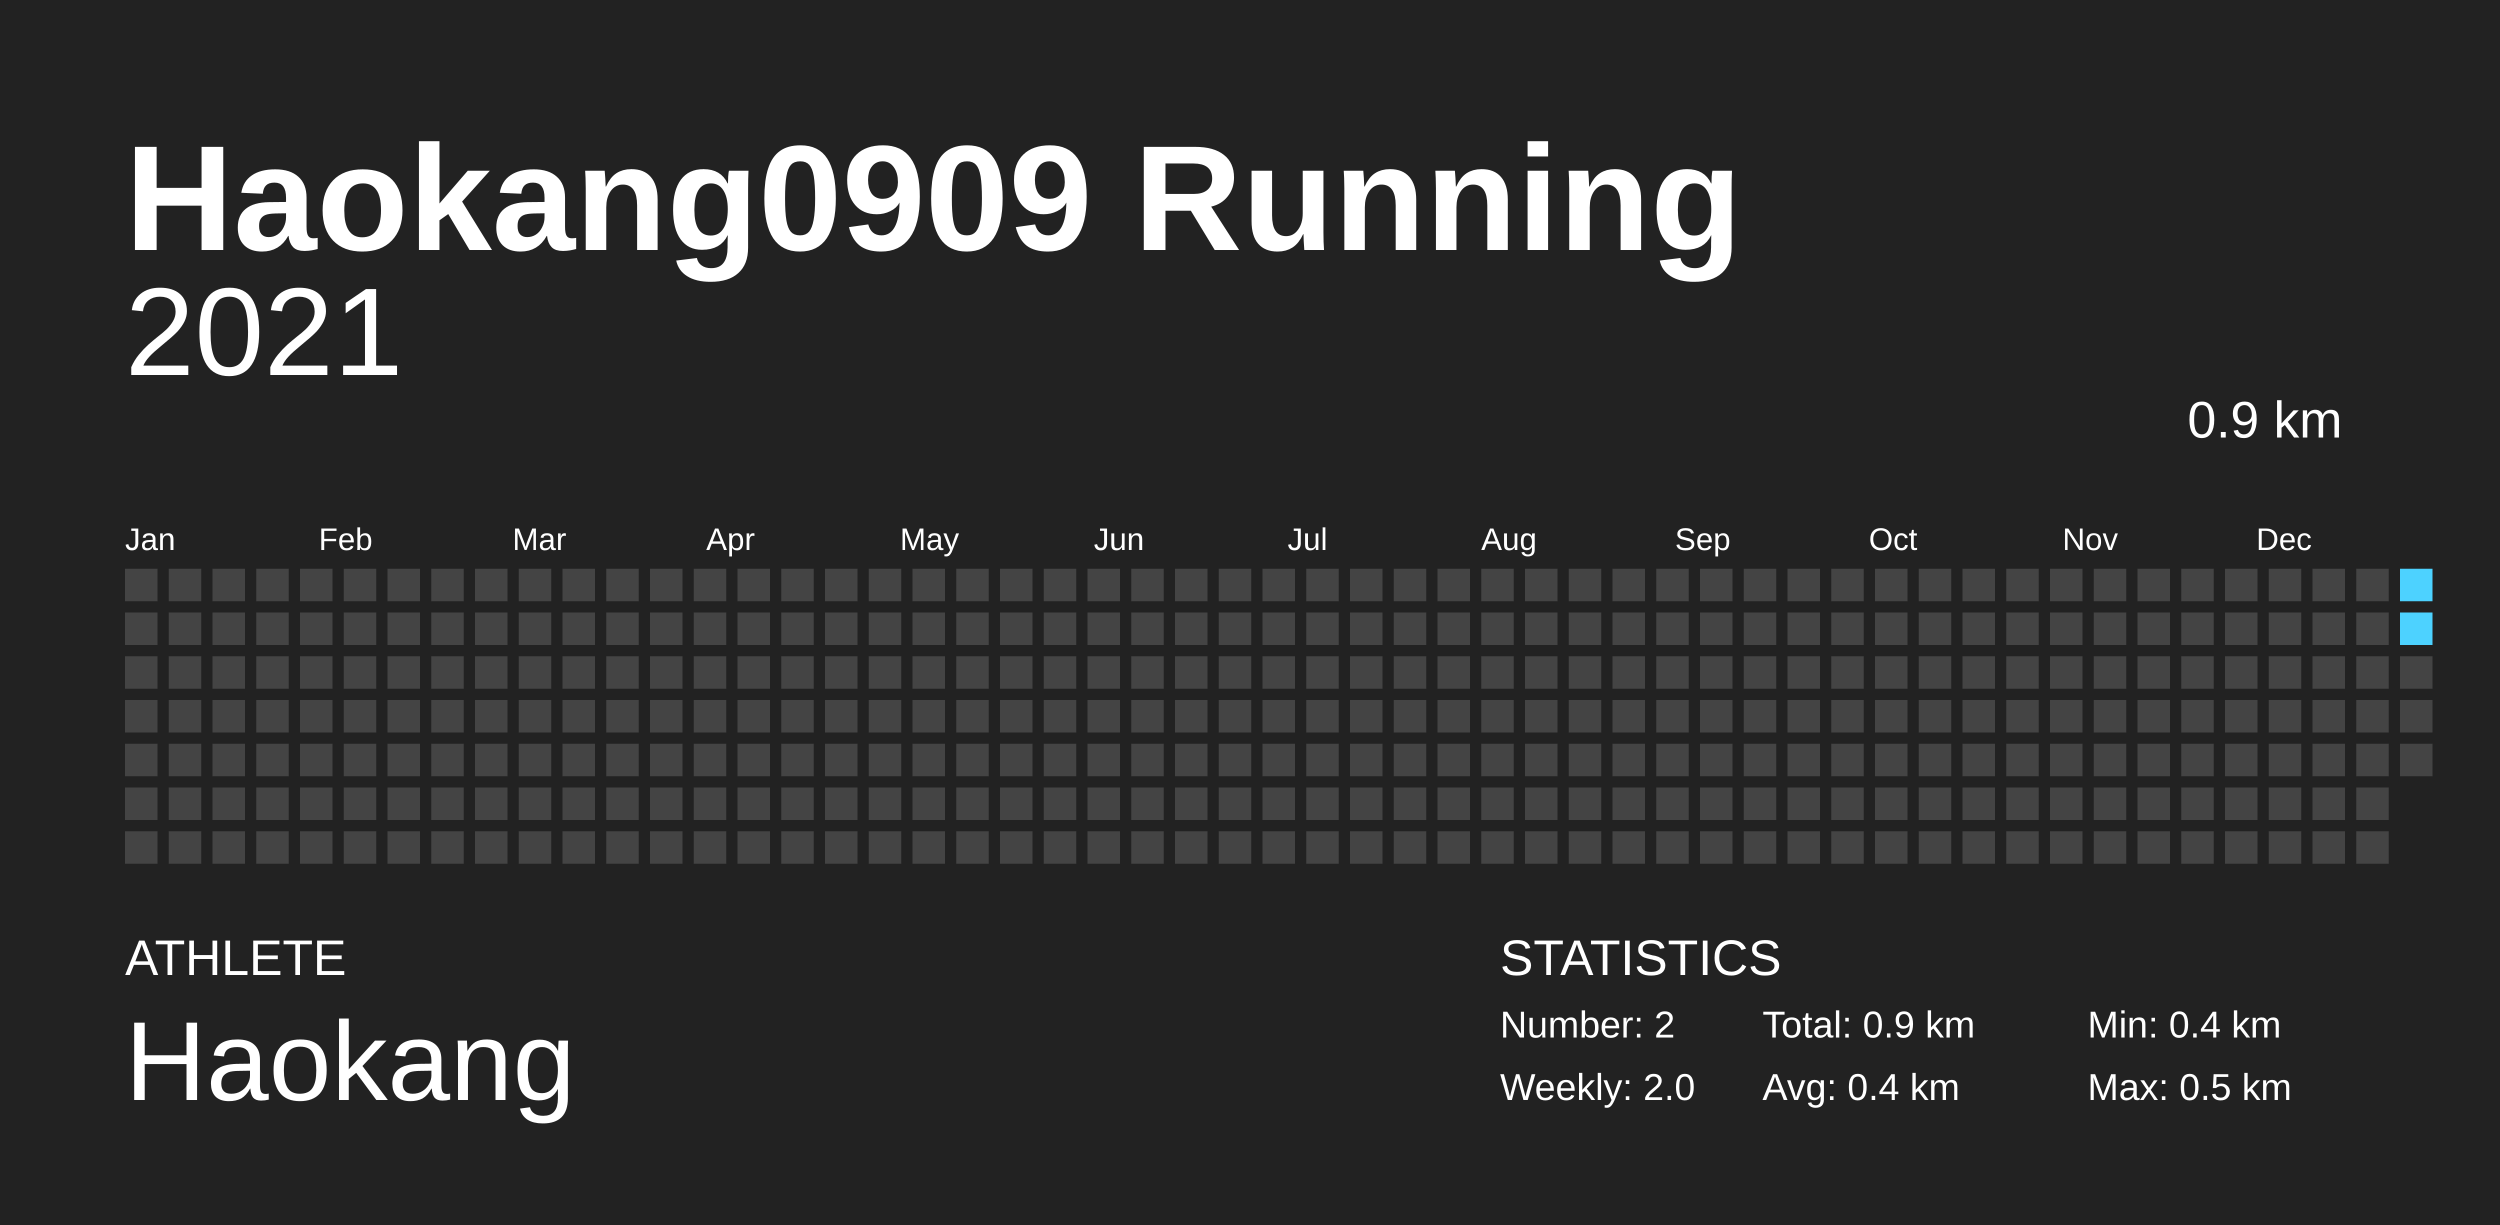
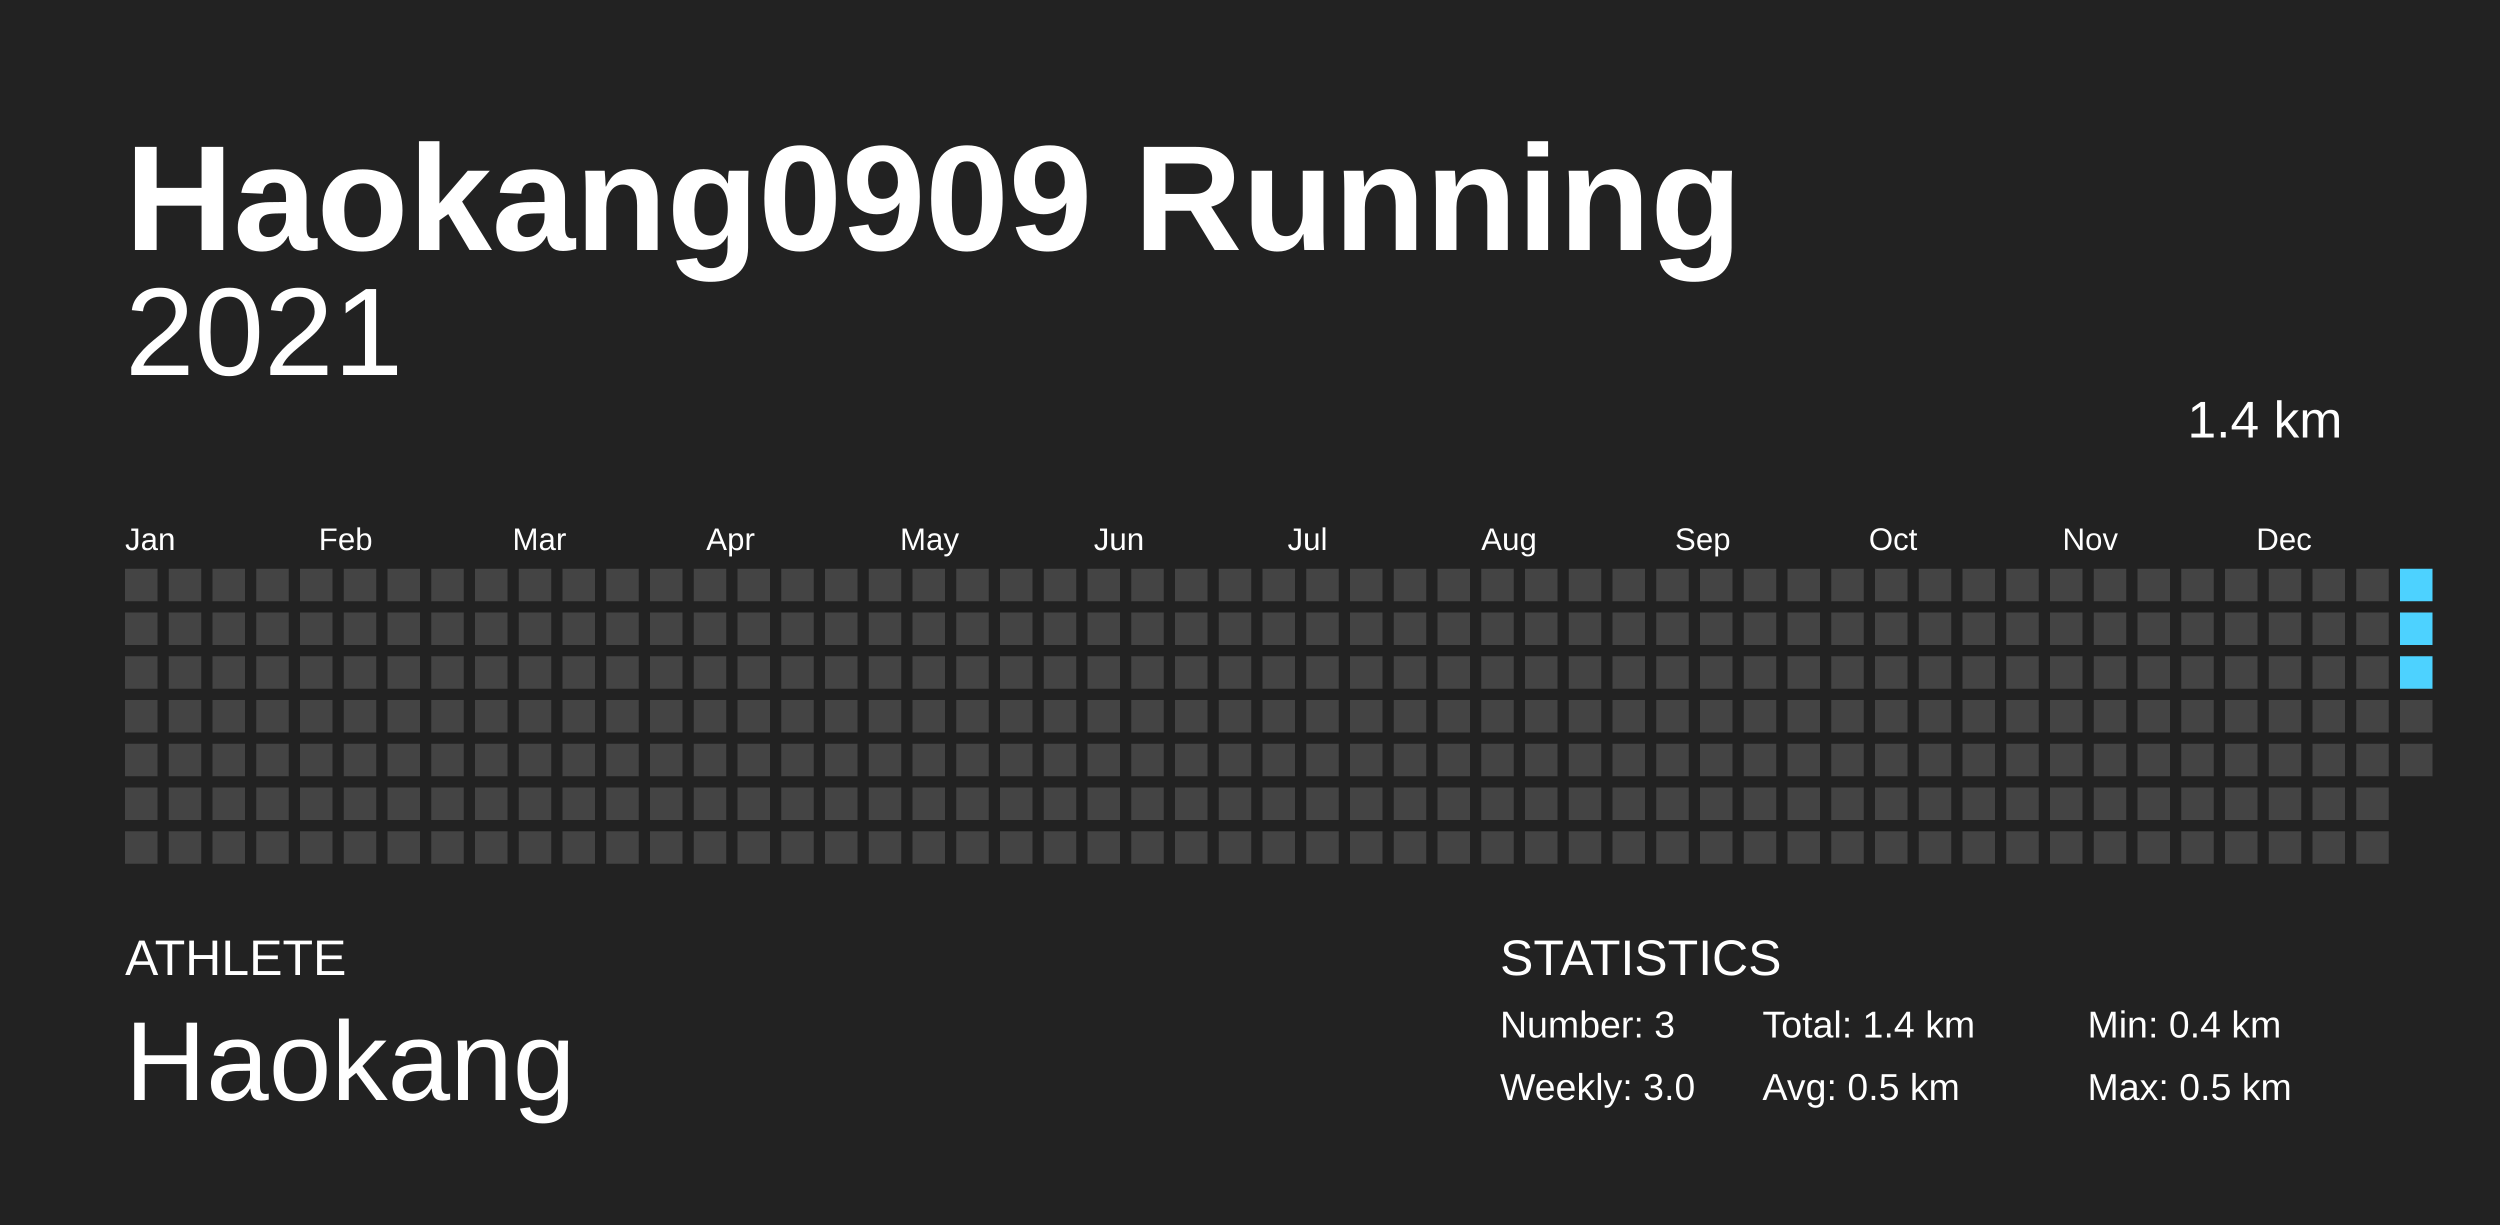
<svg xmlns="http://www.w3.org/2000/svg" baseProfile="full" height="98mm" version="1.1" viewBox="0,0,200,98" width="200mm">
  <defs />
  <rect fill="#222222" height="98" width="200" x="0" y="0" />
  <text fill="#FFFFFF" style="font-size:12px; font-family:Arial; font-weight:bold;" x="10" y="20">Haokang0909 Running</text>
  <text fill="#FFFFFF" style="font-size:4px; font-family:Arial" x="10" y="78">ATHLETE</text>
  <text fill="#FFFFFF" style="font-size:9px; font-family:Arial" x="10" y="88">Haokang</text>
  <text fill="#FFFFFF" style="font-size:4px; font-family:Arial" x="120" y="78">STATISTICS</text>
-   <text fill="#FFFFFF" style="font-size:3px; font-family:Arial" x="120" y="83">Number: 2</text>
-   <text fill="#FFFFFF" style="font-size:3px; font-family:Arial" x="120" y="88">Weekly: 2.0</text>
-   <text fill="#FFFFFF" style="font-size:3px; font-family:Arial" x="141" y="83">Total: 0.9 km</text>
-   <text fill="#FFFFFF" style="font-size:3px; font-family:Arial" x="141" y="88">Avg: 0.4 km</text>
+   <text fill="#FFFFFF" style="font-size:3px; font-family:Arial" x="120" y="83">Number: 3</text>
+   <text fill="#FFFFFF" style="font-size:3px; font-family:Arial" x="120" y="88">Weekly: 3.0</text>
+   <text fill="#FFFFFF" style="font-size:3px; font-family:Arial" x="141" y="83">Total: 1.4 km</text>
+   <text fill="#FFFFFF" style="font-size:3px; font-family:Arial" x="141" y="88">Avg: 0.5 km</text>
  <text fill="#FFFFFF" style="font-size:3px; font-family:Arial" x="167" y="83">Min: 0.4 km</text>
  <text fill="#FFFFFF" style="font-size:3px; font-family:Arial" x="167" y="88">Max: 0.5 km</text>
  <text alignment-baseline="hanging" fill="#FFFFFF" style="font-size:10.0px; font-family:Arial;" x="10" y="30">2021</text>
-   <text alignment-baseline="hanging" fill="#FFFFFF" style="font-size:4.125px; font-family:Arial;" x="175" y="35">0.9 km</text>
+   <text alignment-baseline="hanging" fill="#FFFFFF" style="font-size:4.125px; font-family:Arial;" x="175" y="35">1.4 km</text>
  <text fill="#FFFFFF" style="font-size:2.5px; font-family:Arial" x="10.0" y="44">Jan</text>
  <text fill="#FFFFFF" style="font-size:2.5px; font-family:Arial" x="25.5" y="44">Feb</text>
  <text fill="#FFFFFF" style="font-size:2.5px; font-family:Arial" x="41.0" y="44">Mar</text>
  <text fill="#FFFFFF" style="font-size:2.5px; font-family:Arial" x="56.5" y="44">Apr</text>
  <text fill="#FFFFFF" style="font-size:2.5px; font-family:Arial" x="72.0" y="44">May</text>
  <text fill="#FFFFFF" style="font-size:2.5px; font-family:Arial" x="87.5" y="44">Jun</text>
  <text fill="#FFFFFF" style="font-size:2.5px; font-family:Arial" x="103.0" y="44">Jul</text>
  <text fill="#FFFFFF" style="font-size:2.5px; font-family:Arial" x="118.5" y="44">Aug</text>
  <text fill="#FFFFFF" style="font-size:2.5px; font-family:Arial" x="134.0" y="44">Sep</text>
  <text fill="#FFFFFF" style="font-size:2.5px; font-family:Arial" x="149.5" y="44">Oct</text>
  <text fill="#FFFFFF" style="font-size:2.5px; font-family:Arial" x="165.0" y="44">Nov</text>
  <text fill="#FFFFFF" style="font-size:2.5px; font-family:Arial" x="180.5" y="44">Dec</text>
  <rect fill="#444444" height="2.6" width="2.6" x="10.0" y="45.5" />
  <rect fill="#444444" height="2.6" width="2.6" x="10.0" y="49.0" />
  <rect fill="#444444" height="2.6" width="2.6" x="10.0" y="52.5" />
  <rect fill="#444444" height="2.6" width="2.6" x="10.0" y="56.0" />
  <rect fill="#444444" height="2.6" width="2.6" x="10.0" y="59.5" />
  <rect fill="#444444" height="2.6" width="2.6" x="10.0" y="63.0" />
  <rect fill="#444444" height="2.6" width="2.6" x="10.0" y="66.5" />
  <rect fill="#444444" height="2.6" width="2.6" x="13.5" y="45.5" />
  <rect fill="#444444" height="2.6" width="2.6" x="13.5" y="49.0" />
  <rect fill="#444444" height="2.6" width="2.6" x="13.5" y="52.5" />
  <rect fill="#444444" height="2.6" width="2.6" x="13.5" y="56.0" />
  <rect fill="#444444" height="2.6" width="2.6" x="13.5" y="59.5" />
  <rect fill="#444444" height="2.6" width="2.6" x="13.5" y="63.0" />
  <rect fill="#444444" height="2.6" width="2.6" x="13.5" y="66.5" />
  <rect fill="#444444" height="2.6" width="2.6" x="17.0" y="45.5" />
  <rect fill="#444444" height="2.6" width="2.6" x="17.0" y="49.0" />
  <rect fill="#444444" height="2.6" width="2.6" x="17.0" y="52.5" />
  <rect fill="#444444" height="2.6" width="2.6" x="17.0" y="56.0" />
  <rect fill="#444444" height="2.6" width="2.6" x="17.0" y="59.5" />
  <rect fill="#444444" height="2.6" width="2.6" x="17.0" y="63.0" />
  <rect fill="#444444" height="2.6" width="2.6" x="17.0" y="66.5" />
  <rect fill="#444444" height="2.6" width="2.6" x="20.5" y="45.5" />
  <rect fill="#444444" height="2.6" width="2.6" x="20.5" y="49.0" />
  <rect fill="#444444" height="2.6" width="2.6" x="20.5" y="52.5" />
  <rect fill="#444444" height="2.6" width="2.6" x="20.5" y="56.0" />
  <rect fill="#444444" height="2.6" width="2.6" x="20.5" y="59.5" />
  <rect fill="#444444" height="2.6" width="2.6" x="20.5" y="63.0" />
  <rect fill="#444444" height="2.6" width="2.6" x="20.5" y="66.5" />
  <rect fill="#444444" height="2.6" width="2.6" x="24.0" y="45.5" />
  <rect fill="#444444" height="2.6" width="2.6" x="24.0" y="49.0" />
  <rect fill="#444444" height="2.6" width="2.6" x="24.0" y="52.5" />
  <rect fill="#444444" height="2.6" width="2.6" x="24.0" y="56.0" />
  <rect fill="#444444" height="2.6" width="2.6" x="24.0" y="59.5" />
  <rect fill="#444444" height="2.6" width="2.6" x="24.0" y="63.0" />
  <rect fill="#444444" height="2.6" width="2.6" x="24.0" y="66.5" />
  <rect fill="#444444" height="2.6" width="2.6" x="27.5" y="45.5" />
  <rect fill="#444444" height="2.6" width="2.6" x="27.5" y="49.0" />
  <rect fill="#444444" height="2.6" width="2.6" x="27.5" y="52.5" />
  <rect fill="#444444" height="2.6" width="2.6" x="27.5" y="56.0" />
  <rect fill="#444444" height="2.6" width="2.6" x="27.5" y="59.5" />
  <rect fill="#444444" height="2.6" width="2.6" x="27.5" y="63.0" />
  <rect fill="#444444" height="2.6" width="2.6" x="27.5" y="66.5" />
  <rect fill="#444444" height="2.6" width="2.6" x="31.0" y="45.5" />
  <rect fill="#444444" height="2.6" width="2.6" x="31.0" y="49.0" />
  <rect fill="#444444" height="2.6" width="2.6" x="31.0" y="52.5" />
  <rect fill="#444444" height="2.6" width="2.6" x="31.0" y="56.0" />
  <rect fill="#444444" height="2.6" width="2.6" x="31.0" y="59.5" />
  <rect fill="#444444" height="2.6" width="2.6" x="31.0" y="63.0" />
  <rect fill="#444444" height="2.6" width="2.6" x="31.0" y="66.5" />
  <rect fill="#444444" height="2.6" width="2.6" x="34.5" y="45.5" />
  <rect fill="#444444" height="2.6" width="2.6" x="34.5" y="49.0" />
  <rect fill="#444444" height="2.6" width="2.6" x="34.5" y="52.5" />
  <rect fill="#444444" height="2.6" width="2.6" x="34.5" y="56.0" />
  <rect fill="#444444" height="2.6" width="2.6" x="34.5" y="59.5" />
  <rect fill="#444444" height="2.6" width="2.6" x="34.5" y="63.0" />
  <rect fill="#444444" height="2.6" width="2.6" x="34.5" y="66.5" />
  <rect fill="#444444" height="2.6" width="2.6" x="38.0" y="45.5" />
  <rect fill="#444444" height="2.6" width="2.6" x="38.0" y="49.0" />
  <rect fill="#444444" height="2.6" width="2.6" x="38.0" y="52.5" />
  <rect fill="#444444" height="2.6" width="2.6" x="38.0" y="56.0" />
  <rect fill="#444444" height="2.6" width="2.6" x="38.0" y="59.5" />
  <rect fill="#444444" height="2.6" width="2.6" x="38.0" y="63.0" />
  <rect fill="#444444" height="2.6" width="2.6" x="38.0" y="66.5" />
  <rect fill="#444444" height="2.6" width="2.6" x="41.5" y="45.5" />
  <rect fill="#444444" height="2.6" width="2.6" x="41.5" y="49.0" />
  <rect fill="#444444" height="2.6" width="2.6" x="41.5" y="52.5" />
  <rect fill="#444444" height="2.6" width="2.6" x="41.5" y="56.0" />
  <rect fill="#444444" height="2.6" width="2.6" x="41.5" y="59.5" />
  <rect fill="#444444" height="2.6" width="2.6" x="41.5" y="63.0" />
  <rect fill="#444444" height="2.6" width="2.6" x="41.5" y="66.5" />
  <rect fill="#444444" height="2.6" width="2.6" x="45.0" y="45.5" />
  <rect fill="#444444" height="2.6" width="2.6" x="45.0" y="49.0" />
  <rect fill="#444444" height="2.6" width="2.6" x="45.0" y="52.5" />
  <rect fill="#444444" height="2.6" width="2.6" x="45.0" y="56.0" />
  <rect fill="#444444" height="2.6" width="2.6" x="45.0" y="59.5" />
  <rect fill="#444444" height="2.6" width="2.6" x="45.0" y="63.0" />
  <rect fill="#444444" height="2.6" width="2.6" x="45.0" y="66.5" />
  <rect fill="#444444" height="2.6" width="2.6" x="48.5" y="45.5" />
  <rect fill="#444444" height="2.6" width="2.6" x="48.5" y="49.0" />
  <rect fill="#444444" height="2.6" width="2.6" x="48.5" y="52.5" />
  <rect fill="#444444" height="2.6" width="2.6" x="48.5" y="56.0" />
  <rect fill="#444444" height="2.6" width="2.6" x="48.5" y="59.5" />
  <rect fill="#444444" height="2.6" width="2.6" x="48.5" y="63.0" />
  <rect fill="#444444" height="2.6" width="2.6" x="48.5" y="66.5" />
  <rect fill="#444444" height="2.6" width="2.6" x="52.0" y="45.5" />
  <rect fill="#444444" height="2.6" width="2.6" x="52.0" y="49.0" />
  <rect fill="#444444" height="2.6" width="2.6" x="52.0" y="52.5" />
  <rect fill="#444444" height="2.6" width="2.6" x="52.0" y="56.0" />
  <rect fill="#444444" height="2.6" width="2.6" x="52.0" y="59.5" />
  <rect fill="#444444" height="2.6" width="2.6" x="52.0" y="63.0" />
  <rect fill="#444444" height="2.6" width="2.6" x="52.0" y="66.5" />
  <rect fill="#444444" height="2.6" width="2.6" x="55.5" y="45.5" />
  <rect fill="#444444" height="2.6" width="2.6" x="55.5" y="49.0" />
  <rect fill="#444444" height="2.6" width="2.6" x="55.5" y="52.5" />
  <rect fill="#444444" height="2.6" width="2.6" x="55.5" y="56.0" />
  <rect fill="#444444" height="2.6" width="2.6" x="55.5" y="59.5" />
  <rect fill="#444444" height="2.6" width="2.6" x="55.5" y="63.0" />
  <rect fill="#444444" height="2.6" width="2.6" x="55.5" y="66.5" />
  <rect fill="#444444" height="2.6" width="2.6" x="59.0" y="45.5" />
  <rect fill="#444444" height="2.6" width="2.6" x="59.0" y="49.0" />
  <rect fill="#444444" height="2.6" width="2.6" x="59.0" y="52.5" />
  <rect fill="#444444" height="2.6" width="2.6" x="59.0" y="56.0" />
  <rect fill="#444444" height="2.6" width="2.6" x="59.0" y="59.5" />
  <rect fill="#444444" height="2.6" width="2.6" x="59.0" y="63.0" />
  <rect fill="#444444" height="2.6" width="2.6" x="59.0" y="66.5" />
  <rect fill="#444444" height="2.6" width="2.6" x="62.5" y="45.5" />
  <rect fill="#444444" height="2.6" width="2.6" x="62.5" y="49.0" />
  <rect fill="#444444" height="2.6" width="2.6" x="62.5" y="52.5" />
  <rect fill="#444444" height="2.6" width="2.6" x="62.5" y="56.0" />
  <rect fill="#444444" height="2.6" width="2.6" x="62.5" y="59.5" />
  <rect fill="#444444" height="2.6" width="2.6" x="62.5" y="63.0" />
  <rect fill="#444444" height="2.6" width="2.6" x="62.5" y="66.5" />
  <rect fill="#444444" height="2.6" width="2.6" x="66.0" y="45.5" />
  <rect fill="#444444" height="2.6" width="2.6" x="66.0" y="49.0" />
  <rect fill="#444444" height="2.6" width="2.6" x="66.0" y="52.5" />
  <rect fill="#444444" height="2.6" width="2.6" x="66.0" y="56.0" />
  <rect fill="#444444" height="2.6" width="2.6" x="66.0" y="59.5" />
  <rect fill="#444444" height="2.6" width="2.6" x="66.0" y="63.0" />
  <rect fill="#444444" height="2.6" width="2.6" x="66.0" y="66.5" />
  <rect fill="#444444" height="2.6" width="2.6" x="69.5" y="45.5" />
  <rect fill="#444444" height="2.6" width="2.6" x="69.5" y="49.0" />
  <rect fill="#444444" height="2.6" width="2.6" x="69.5" y="52.5" />
  <rect fill="#444444" height="2.6" width="2.6" x="69.5" y="56.0" />
  <rect fill="#444444" height="2.6" width="2.6" x="69.5" y="59.5" />
  <rect fill="#444444" height="2.6" width="2.6" x="69.5" y="63.0" />
  <rect fill="#444444" height="2.6" width="2.6" x="69.5" y="66.5" />
  <rect fill="#444444" height="2.6" width="2.6" x="73.0" y="45.5" />
  <rect fill="#444444" height="2.6" width="2.6" x="73.0" y="49.0" />
  <rect fill="#444444" height="2.6" width="2.6" x="73.0" y="52.5" />
  <rect fill="#444444" height="2.6" width="2.6" x="73.0" y="56.0" />
  <rect fill="#444444" height="2.6" width="2.6" x="73.0" y="59.5" />
  <rect fill="#444444" height="2.6" width="2.6" x="73.0" y="63.0" />
  <rect fill="#444444" height="2.6" width="2.6" x="73.0" y="66.5" />
  <rect fill="#444444" height="2.6" width="2.6" x="76.5" y="45.5" />
  <rect fill="#444444" height="2.6" width="2.6" x="76.5" y="49.0" />
  <rect fill="#444444" height="2.6" width="2.6" x="76.5" y="52.5" />
  <rect fill="#444444" height="2.6" width="2.6" x="76.5" y="56.0" />
  <rect fill="#444444" height="2.6" width="2.6" x="76.5" y="59.5" />
  <rect fill="#444444" height="2.6" width="2.6" x="76.5" y="63.0" />
  <rect fill="#444444" height="2.6" width="2.6" x="76.5" y="66.5" />
  <rect fill="#444444" height="2.6" width="2.6" x="80.0" y="45.5" />
  <rect fill="#444444" height="2.6" width="2.6" x="80.0" y="49.0" />
  <rect fill="#444444" height="2.6" width="2.6" x="80.0" y="52.5" />
  <rect fill="#444444" height="2.6" width="2.6" x="80.0" y="56.0" />
  <rect fill="#444444" height="2.6" width="2.6" x="80.0" y="59.5" />
  <rect fill="#444444" height="2.6" width="2.6" x="80.0" y="63.0" />
  <rect fill="#444444" height="2.6" width="2.6" x="80.0" y="66.5" />
  <rect fill="#444444" height="2.6" width="2.6" x="83.5" y="45.5" />
  <rect fill="#444444" height="2.6" width="2.6" x="83.5" y="49.0" />
  <rect fill="#444444" height="2.6" width="2.6" x="83.5" y="52.5" />
  <rect fill="#444444" height="2.6" width="2.6" x="83.5" y="56.0" />
  <rect fill="#444444" height="2.6" width="2.6" x="83.5" y="59.5" />
  <rect fill="#444444" height="2.6" width="2.6" x="83.5" y="63.0" />
  <rect fill="#444444" height="2.6" width="2.6" x="83.5" y="66.5" />
  <rect fill="#444444" height="2.6" width="2.6" x="87.0" y="45.5" />
  <rect fill="#444444" height="2.6" width="2.6" x="87.0" y="49.0" />
  <rect fill="#444444" height="2.6" width="2.6" x="87.0" y="52.5" />
  <rect fill="#444444" height="2.6" width="2.6" x="87.0" y="56.0" />
  <rect fill="#444444" height="2.6" width="2.6" x="87.0" y="59.5" />
  <rect fill="#444444" height="2.6" width="2.6" x="87.0" y="63.0" />
  <rect fill="#444444" height="2.6" width="2.6" x="87.0" y="66.5" />
  <rect fill="#444444" height="2.6" width="2.6" x="90.5" y="45.5" />
  <rect fill="#444444" height="2.6" width="2.6" x="90.5" y="49.0" />
  <rect fill="#444444" height="2.6" width="2.6" x="90.5" y="52.5" />
  <rect fill="#444444" height="2.6" width="2.6" x="90.5" y="56.0" />
  <rect fill="#444444" height="2.6" width="2.6" x="90.5" y="59.5" />
  <rect fill="#444444" height="2.6" width="2.6" x="90.5" y="63.0" />
  <rect fill="#444444" height="2.6" width="2.6" x="90.5" y="66.5" />
  <rect fill="#444444" height="2.6" width="2.6" x="94.0" y="45.5" />
  <rect fill="#444444" height="2.6" width="2.6" x="94.0" y="49.0" />
  <rect fill="#444444" height="2.6" width="2.6" x="94.0" y="52.5" />
  <rect fill="#444444" height="2.6" width="2.6" x="94.0" y="56.0" />
  <rect fill="#444444" height="2.6" width="2.6" x="94.0" y="59.5" />
  <rect fill="#444444" height="2.6" width="2.6" x="94.0" y="63.0" />
  <rect fill="#444444" height="2.6" width="2.6" x="94.0" y="66.5" />
  <rect fill="#444444" height="2.6" width="2.6" x="97.5" y="45.5" />
  <rect fill="#444444" height="2.6" width="2.6" x="97.5" y="49.0" />
  <rect fill="#444444" height="2.6" width="2.6" x="97.5" y="52.5" />
  <rect fill="#444444" height="2.6" width="2.6" x="97.5" y="56.0" />
  <rect fill="#444444" height="2.6" width="2.6" x="97.5" y="59.5" />
  <rect fill="#444444" height="2.6" width="2.6" x="97.5" y="63.0" />
  <rect fill="#444444" height="2.6" width="2.6" x="97.5" y="66.5" />
  <rect fill="#444444" height="2.6" width="2.6" x="101.0" y="45.5" />
  <rect fill="#444444" height="2.6" width="2.6" x="101.0" y="49.0" />
  <rect fill="#444444" height="2.6" width="2.6" x="101.0" y="52.5" />
  <rect fill="#444444" height="2.6" width="2.6" x="101.0" y="56.0" />
  <rect fill="#444444" height="2.6" width="2.6" x="101.0" y="59.5" />
  <rect fill="#444444" height="2.6" width="2.6" x="101.0" y="63.0" />
  <rect fill="#444444" height="2.6" width="2.6" x="101.0" y="66.5" />
  <rect fill="#444444" height="2.6" width="2.6" x="104.5" y="45.5" />
  <rect fill="#444444" height="2.6" width="2.6" x="104.5" y="49.0" />
  <rect fill="#444444" height="2.6" width="2.6" x="104.5" y="52.5" />
  <rect fill="#444444" height="2.6" width="2.6" x="104.5" y="56.0" />
  <rect fill="#444444" height="2.6" width="2.6" x="104.5" y="59.5" />
  <rect fill="#444444" height="2.6" width="2.6" x="104.5" y="63.0" />
  <rect fill="#444444" height="2.6" width="2.6" x="104.5" y="66.5" />
  <rect fill="#444444" height="2.6" width="2.6" x="108.0" y="45.5" />
  <rect fill="#444444" height="2.6" width="2.6" x="108.0" y="49.0" />
  <rect fill="#444444" height="2.6" width="2.6" x="108.0" y="52.5" />
  <rect fill="#444444" height="2.6" width="2.6" x="108.0" y="56.0" />
  <rect fill="#444444" height="2.6" width="2.6" x="108.0" y="59.5" />
  <rect fill="#444444" height="2.6" width="2.6" x="108.0" y="63.0" />
  <rect fill="#444444" height="2.6" width="2.6" x="108.0" y="66.5" />
  <rect fill="#444444" height="2.6" width="2.6" x="111.5" y="45.5" />
  <rect fill="#444444" height="2.6" width="2.6" x="111.5" y="49.0" />
  <rect fill="#444444" height="2.6" width="2.6" x="111.5" y="52.5" />
  <rect fill="#444444" height="2.6" width="2.6" x="111.5" y="56.0" />
  <rect fill="#444444" height="2.6" width="2.6" x="111.5" y="59.5" />
  <rect fill="#444444" height="2.6" width="2.6" x="111.5" y="63.0" />
  <rect fill="#444444" height="2.6" width="2.6" x="111.5" y="66.5" />
  <rect fill="#444444" height="2.6" width="2.6" x="115.0" y="45.5" />
  <rect fill="#444444" height="2.6" width="2.6" x="115.0" y="49.0" />
  <rect fill="#444444" height="2.6" width="2.6" x="115.0" y="52.5" />
  <rect fill="#444444" height="2.6" width="2.6" x="115.0" y="56.0" />
  <rect fill="#444444" height="2.6" width="2.6" x="115.0" y="59.5" />
  <rect fill="#444444" height="2.6" width="2.6" x="115.0" y="63.0" />
  <rect fill="#444444" height="2.6" width="2.6" x="115.0" y="66.5" />
  <rect fill="#444444" height="2.6" width="2.6" x="118.5" y="45.5" />
  <rect fill="#444444" height="2.6" width="2.6" x="118.5" y="49.0" />
  <rect fill="#444444" height="2.6" width="2.6" x="118.5" y="52.5" />
  <rect fill="#444444" height="2.6" width="2.6" x="118.5" y="56.0" />
  <rect fill="#444444" height="2.6" width="2.6" x="118.5" y="59.5" />
  <rect fill="#444444" height="2.6" width="2.6" x="118.5" y="63.0" />
  <rect fill="#444444" height="2.6" width="2.6" x="118.5" y="66.5" />
  <rect fill="#444444" height="2.6" width="2.6" x="122.0" y="45.5" />
  <rect fill="#444444" height="2.6" width="2.6" x="122.0" y="49.0" />
  <rect fill="#444444" height="2.6" width="2.6" x="122.0" y="52.5" />
  <rect fill="#444444" height="2.6" width="2.6" x="122.0" y="56.0" />
  <rect fill="#444444" height="2.6" width="2.6" x="122.0" y="59.5" />
  <rect fill="#444444" height="2.6" width="2.6" x="122.0" y="63.0" />
  <rect fill="#444444" height="2.6" width="2.6" x="122.0" y="66.5" />
  <rect fill="#444444" height="2.6" width="2.6" x="125.5" y="45.5" />
  <rect fill="#444444" height="2.6" width="2.6" x="125.5" y="49.0" />
  <rect fill="#444444" height="2.6" width="2.6" x="125.5" y="52.5" />
  <rect fill="#444444" height="2.6" width="2.6" x="125.5" y="56.0" />
  <rect fill="#444444" height="2.6" width="2.6" x="125.5" y="59.5" />
  <rect fill="#444444" height="2.6" width="2.6" x="125.5" y="63.0" />
  <rect fill="#444444" height="2.6" width="2.6" x="125.5" y="66.5" />
  <rect fill="#444444" height="2.6" width="2.6" x="129.0" y="45.5" />
  <rect fill="#444444" height="2.6" width="2.6" x="129.0" y="49.0" />
  <rect fill="#444444" height="2.6" width="2.6" x="129.0" y="52.5" />
  <rect fill="#444444" height="2.6" width="2.6" x="129.0" y="56.0" />
  <rect fill="#444444" height="2.6" width="2.6" x="129.0" y="59.5" />
  <rect fill="#444444" height="2.6" width="2.6" x="129.0" y="63.0" />
  <rect fill="#444444" height="2.6" width="2.6" x="129.0" y="66.5" />
  <rect fill="#444444" height="2.6" width="2.6" x="132.5" y="45.5" />
  <rect fill="#444444" height="2.6" width="2.6" x="132.5" y="49.0" />
  <rect fill="#444444" height="2.6" width="2.6" x="132.5" y="52.5" />
  <rect fill="#444444" height="2.6" width="2.6" x="132.5" y="56.0" />
  <rect fill="#444444" height="2.6" width="2.6" x="132.5" y="59.5" />
  <rect fill="#444444" height="2.6" width="2.6" x="132.5" y="63.0" />
  <rect fill="#444444" height="2.6" width="2.6" x="132.5" y="66.5" />
  <rect fill="#444444" height="2.6" width="2.6" x="136.0" y="45.5" />
  <rect fill="#444444" height="2.6" width="2.6" x="136.0" y="49.0" />
  <rect fill="#444444" height="2.6" width="2.6" x="136.0" y="52.5" />
  <rect fill="#444444" height="2.6" width="2.6" x="136.0" y="56.0" />
  <rect fill="#444444" height="2.6" width="2.6" x="136.0" y="59.5" />
  <rect fill="#444444" height="2.6" width="2.6" x="136.0" y="63.0" />
  <rect fill="#444444" height="2.6" width="2.6" x="136.0" y="66.5" />
  <rect fill="#444444" height="2.6" width="2.6" x="139.5" y="45.5" />
  <rect fill="#444444" height="2.6" width="2.6" x="139.5" y="49.0" />
  <rect fill="#444444" height="2.6" width="2.6" x="139.5" y="52.5" />
  <rect fill="#444444" height="2.6" width="2.6" x="139.5" y="56.0" />
  <rect fill="#444444" height="2.6" width="2.6" x="139.5" y="59.5" />
  <rect fill="#444444" height="2.6" width="2.6" x="139.5" y="63.0" />
  <rect fill="#444444" height="2.6" width="2.6" x="139.5" y="66.5" />
  <rect fill="#444444" height="2.6" width="2.6" x="143.0" y="45.5" />
  <rect fill="#444444" height="2.6" width="2.6" x="143.0" y="49.0" />
  <rect fill="#444444" height="2.6" width="2.6" x="143.0" y="52.5" />
  <rect fill="#444444" height="2.6" width="2.6" x="143.0" y="56.0" />
  <rect fill="#444444" height="2.6" width="2.6" x="143.0" y="59.5" />
  <rect fill="#444444" height="2.6" width="2.6" x="143.0" y="63.0" />
  <rect fill="#444444" height="2.6" width="2.6" x="143.0" y="66.5" />
  <rect fill="#444444" height="2.6" width="2.6" x="146.5" y="45.5" />
  <rect fill="#444444" height="2.6" width="2.6" x="146.5" y="49.0" />
  <rect fill="#444444" height="2.6" width="2.6" x="146.5" y="52.5" />
  <rect fill="#444444" height="2.6" width="2.6" x="146.5" y="56.0" />
  <rect fill="#444444" height="2.6" width="2.6" x="146.5" y="59.5" />
  <rect fill="#444444" height="2.6" width="2.6" x="146.5" y="63.0" />
  <rect fill="#444444" height="2.6" width="2.6" x="146.5" y="66.5" />
  <rect fill="#444444" height="2.6" width="2.6" x="150.0" y="45.5" />
  <rect fill="#444444" height="2.6" width="2.6" x="150.0" y="49.0" />
  <rect fill="#444444" height="2.6" width="2.6" x="150.0" y="52.5" />
  <rect fill="#444444" height="2.6" width="2.6" x="150.0" y="56.0" />
  <rect fill="#444444" height="2.6" width="2.6" x="150.0" y="59.5" />
  <rect fill="#444444" height="2.6" width="2.6" x="150.0" y="63.0" />
  <rect fill="#444444" height="2.6" width="2.6" x="150.0" y="66.5" />
  <rect fill="#444444" height="2.6" width="2.6" x="153.5" y="45.5" />
  <rect fill="#444444" height="2.6" width="2.6" x="153.5" y="49.0" />
  <rect fill="#444444" height="2.6" width="2.6" x="153.5" y="52.5" />
  <rect fill="#444444" height="2.6" width="2.6" x="153.5" y="56.0" />
  <rect fill="#444444" height="2.6" width="2.6" x="153.5" y="59.5" />
  <rect fill="#444444" height="2.6" width="2.6" x="153.5" y="63.0" />
  <rect fill="#444444" height="2.6" width="2.6" x="153.5" y="66.5" />
  <rect fill="#444444" height="2.6" width="2.6" x="157.0" y="45.5" />
  <rect fill="#444444" height="2.6" width="2.6" x="157.0" y="49.0" />
  <rect fill="#444444" height="2.6" width="2.6" x="157.0" y="52.5" />
  <rect fill="#444444" height="2.6" width="2.6" x="157.0" y="56.0" />
  <rect fill="#444444" height="2.6" width="2.6" x="157.0" y="59.5" />
  <rect fill="#444444" height="2.6" width="2.6" x="157.0" y="63.0" />
  <rect fill="#444444" height="2.6" width="2.6" x="157.0" y="66.5" />
  <rect fill="#444444" height="2.6" width="2.6" x="160.5" y="45.5" />
  <rect fill="#444444" height="2.6" width="2.6" x="160.5" y="49.0" />
  <rect fill="#444444" height="2.6" width="2.6" x="160.5" y="52.5" />
  <rect fill="#444444" height="2.6" width="2.6" x="160.5" y="56.0" />
  <rect fill="#444444" height="2.6" width="2.6" x="160.5" y="59.5" />
  <rect fill="#444444" height="2.6" width="2.6" x="160.5" y="63.0" />
  <rect fill="#444444" height="2.6" width="2.6" x="160.5" y="66.5" />
  <rect fill="#444444" height="2.6" width="2.6" x="164.0" y="45.5" />
  <rect fill="#444444" height="2.6" width="2.6" x="164.0" y="49.0" />
  <rect fill="#444444" height="2.6" width="2.6" x="164.0" y="52.5" />
  <rect fill="#444444" height="2.6" width="2.6" x="164.0" y="56.0" />
  <rect fill="#444444" height="2.6" width="2.6" x="164.0" y="59.5" />
  <rect fill="#444444" height="2.6" width="2.6" x="164.0" y="63.0" />
  <rect fill="#444444" height="2.6" width="2.6" x="164.0" y="66.5" />
  <rect fill="#444444" height="2.6" width="2.6" x="167.5" y="45.5" />
  <rect fill="#444444" height="2.6" width="2.6" x="167.5" y="49.0" />
  <rect fill="#444444" height="2.6" width="2.6" x="167.5" y="52.5" />
  <rect fill="#444444" height="2.6" width="2.6" x="167.5" y="56.0" />
  <rect fill="#444444" height="2.6" width="2.6" x="167.5" y="59.5" />
  <rect fill="#444444" height="2.6" width="2.6" x="167.5" y="63.0" />
  <rect fill="#444444" height="2.6" width="2.6" x="167.5" y="66.5" />
  <rect fill="#444444" height="2.6" width="2.6" x="171.0" y="45.5" />
  <rect fill="#444444" height="2.6" width="2.6" x="171.0" y="49.0" />
  <rect fill="#444444" height="2.6" width="2.6" x="171.0" y="52.5" />
  <rect fill="#444444" height="2.6" width="2.6" x="171.0" y="56.0" />
  <rect fill="#444444" height="2.6" width="2.6" x="171.0" y="59.5" />
  <rect fill="#444444" height="2.6" width="2.6" x="171.0" y="63.0" />
  <rect fill="#444444" height="2.6" width="2.6" x="171.0" y="66.5" />
  <rect fill="#444444" height="2.6" width="2.6" x="174.5" y="45.5" />
  <rect fill="#444444" height="2.6" width="2.6" x="174.5" y="49.0" />
  <rect fill="#444444" height="2.6" width="2.6" x="174.5" y="52.5" />
  <rect fill="#444444" height="2.6" width="2.6" x="174.5" y="56.0" />
  <rect fill="#444444" height="2.6" width="2.6" x="174.5" y="59.5" />
  <rect fill="#444444" height="2.6" width="2.6" x="174.5" y="63.0" />
  <rect fill="#444444" height="2.6" width="2.6" x="174.5" y="66.5" />
  <rect fill="#444444" height="2.6" width="2.6" x="178.0" y="45.5" />
  <rect fill="#444444" height="2.6" width="2.6" x="178.0" y="49.0" />
  <rect fill="#444444" height="2.6" width="2.6" x="178.0" y="52.5" />
  <rect fill="#444444" height="2.6" width="2.6" x="178.0" y="56.0" />
  <rect fill="#444444" height="2.6" width="2.6" x="178.0" y="59.5" />
  <rect fill="#444444" height="2.6" width="2.6" x="178.0" y="63.0" />
  <rect fill="#444444" height="2.6" width="2.6" x="178.0" y="66.5" />
  <rect fill="#444444" height="2.6" width="2.6" x="181.5" y="45.5" />
  <rect fill="#444444" height="2.6" width="2.6" x="181.5" y="49.0" />
  <rect fill="#444444" height="2.6" width="2.6" x="181.5" y="52.5" />
  <rect fill="#444444" height="2.6" width="2.6" x="181.5" y="56.0" />
  <rect fill="#444444" height="2.6" width="2.6" x="181.5" y="59.5" />
  <rect fill="#444444" height="2.6" width="2.6" x="181.5" y="63.0" />
  <rect fill="#444444" height="2.6" width="2.6" x="181.5" y="66.5" />
  <rect fill="#444444" height="2.6" width="2.6" x="185.0" y="45.5" />
  <rect fill="#444444" height="2.6" width="2.6" x="185.0" y="49.0" />
  <rect fill="#444444" height="2.6" width="2.6" x="185.0" y="52.5" />
  <rect fill="#444444" height="2.6" width="2.6" x="185.0" y="56.0" />
  <rect fill="#444444" height="2.6" width="2.6" x="185.0" y="59.5" />
  <rect fill="#444444" height="2.6" width="2.6" x="185.0" y="63.0" />
  <rect fill="#444444" height="2.6" width="2.6" x="185.0" y="66.5" />
  <rect fill="#444444" height="2.6" width="2.6" x="188.5" y="45.5" />
  <rect fill="#444444" height="2.6" width="2.6" x="188.5" y="49.0" />
  <rect fill="#444444" height="2.6" width="2.6" x="188.5" y="52.5" />
  <rect fill="#444444" height="2.6" width="2.6" x="188.5" y="56.0" />
  <rect fill="#444444" height="2.6" width="2.6" x="188.5" y="59.5" />
  <rect fill="#444444" height="2.6" width="2.6" x="188.5" y="63.0" />
  <rect fill="#444444" height="2.6" width="2.6" x="188.5" y="66.5" />
  <rect fill="#4dd2ff" height="2.6" width="2.6" x="192.0" y="45.5" />
  <rect fill="#4dd2ff" height="2.6" width="2.6" x="192.0" y="49.0" />
-   <rect fill="#444444" height="2.6" width="2.6" x="192.0" y="52.5" />
+   <rect fill="#4dd2ff" height="2.6" width="2.6" x="192.0" y="52.5" />
  <rect fill="#444444" height="2.6" width="2.6" x="192.0" y="56.0" />
  <rect fill="#444444" height="2.6" width="2.6" x="192.0" y="59.5" />
</svg>
